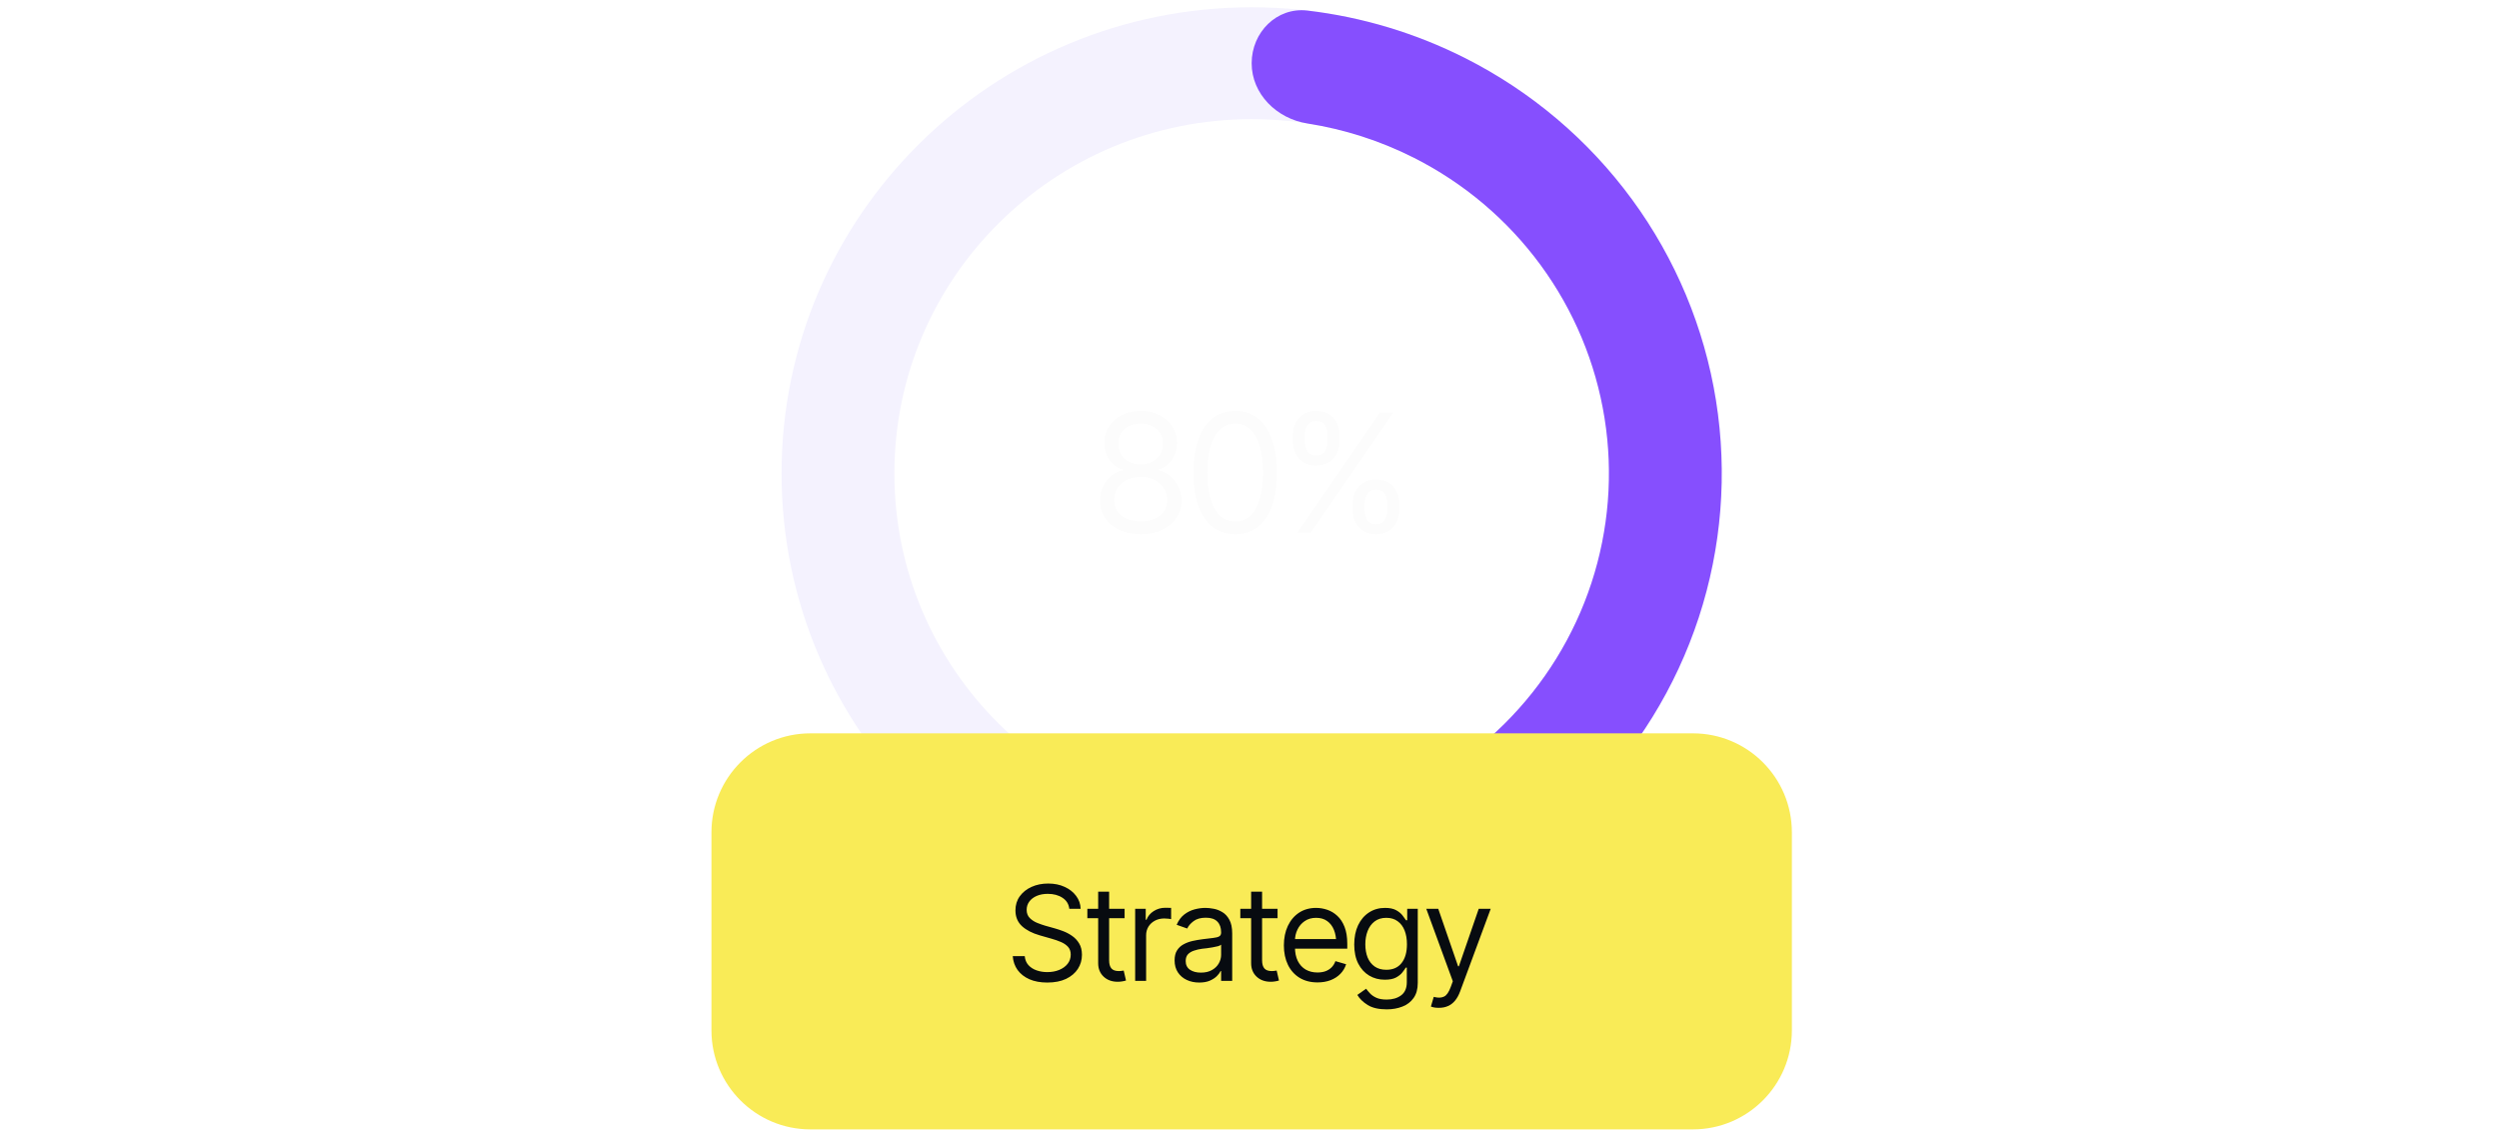
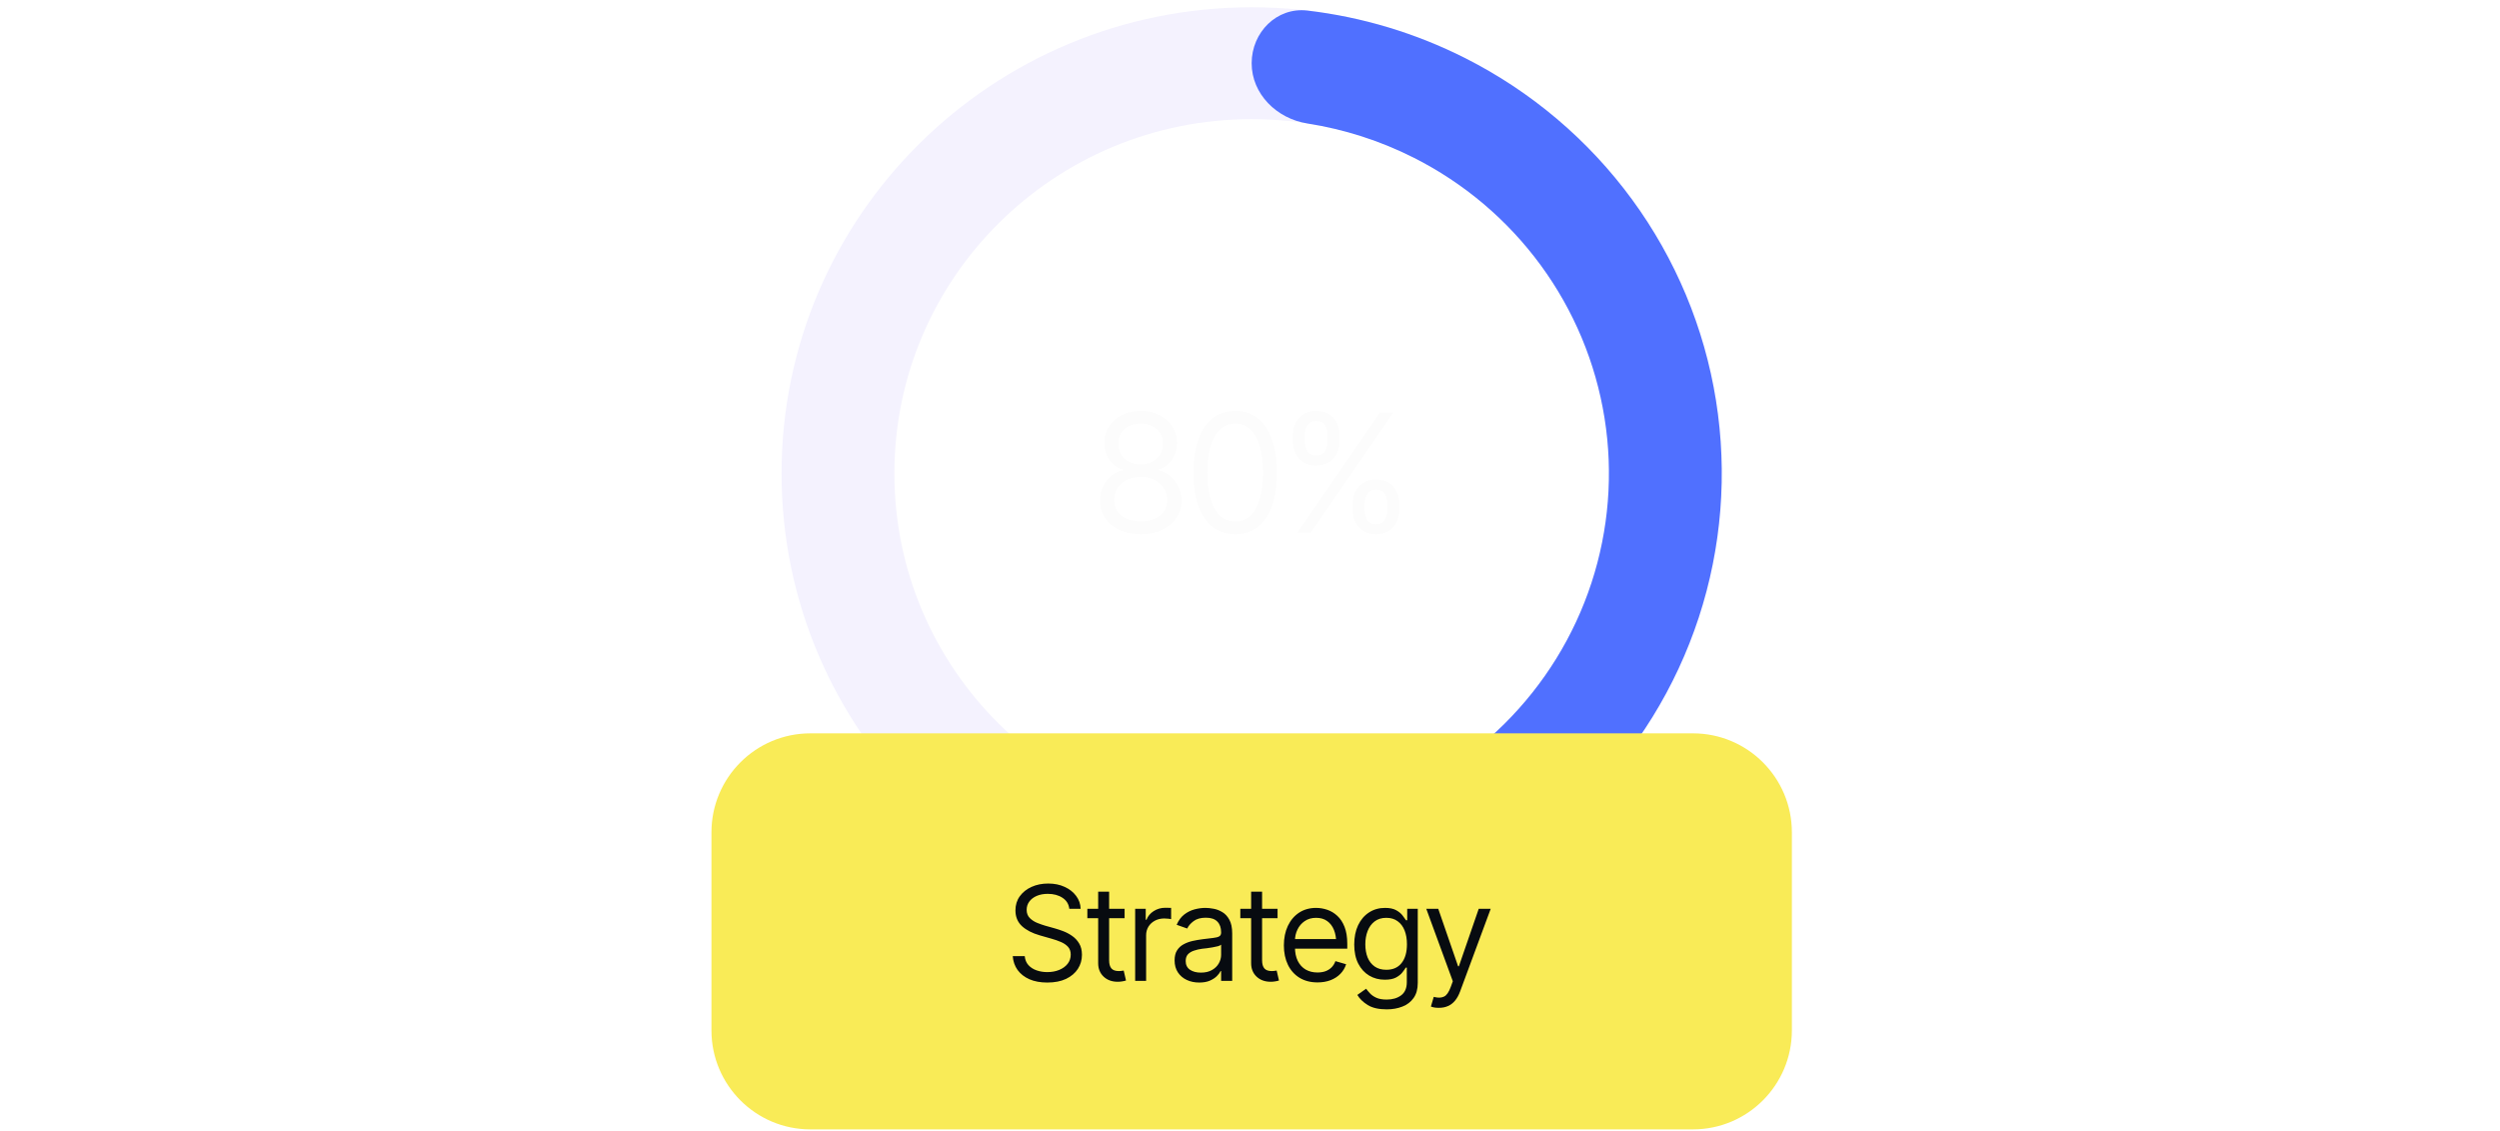
<svg xmlns="http://www.w3.org/2000/svg" width="303" height="137" viewBox="0 0 303 137" fill="none">
  <path d="M138.322 64.748C137.345 64.748 136.486 64.576 135.744 64.231C135.001 63.879 134.422 63.397 134.005 62.785C133.589 62.173 133.38 61.473 133.38 60.685C133.38 60.074 133.501 59.507 133.742 58.986C133.989 58.459 134.324 58.02 134.748 57.668C135.177 57.316 135.659 57.092 136.193 56.994V56.916C135.496 56.734 134.94 56.34 134.523 55.734C134.113 55.129 133.908 54.442 133.908 53.674C133.908 52.932 134.097 52.271 134.474 51.691C134.852 51.105 135.373 50.647 136.037 50.315C136.707 49.976 137.469 49.807 138.322 49.807C139.162 49.807 139.914 49.976 140.578 50.315C141.242 50.647 141.763 51.105 142.14 51.691C142.524 52.271 142.716 52.932 142.716 53.674C142.716 54.442 142.508 55.129 142.091 55.734C141.675 56.34 141.128 56.734 140.451 56.916V56.994C140.972 57.092 141.444 57.316 141.867 57.668C142.296 58.02 142.635 58.459 142.882 58.986C143.136 59.507 143.263 60.074 143.263 60.685C143.263 61.473 143.052 62.173 142.628 62.785C142.212 63.397 141.632 63.879 140.89 64.231C140.148 64.576 139.292 64.748 138.322 64.748ZM138.322 63.185C138.979 63.185 139.546 63.081 140.021 62.873C140.503 62.658 140.874 62.359 141.134 61.975C141.395 61.584 141.525 61.128 141.525 60.607C141.525 60.06 141.385 59.575 141.105 59.152C140.825 58.729 140.444 58.397 139.962 58.156C139.481 57.915 138.934 57.795 138.322 57.795C137.697 57.795 137.14 57.915 136.652 58.156C136.17 58.397 135.789 58.729 135.509 59.152C135.236 59.575 135.099 60.06 135.099 60.607C135.099 61.128 135.229 61.584 135.49 61.975C135.75 62.359 136.121 62.658 136.603 62.873C137.085 63.081 137.658 63.185 138.322 63.185ZM138.322 56.291C138.843 56.291 139.305 56.187 139.708 55.978C140.112 55.77 140.431 55.48 140.666 55.109C140.9 54.732 141.017 54.292 141.017 53.791C141.017 53.296 140.903 52.867 140.675 52.502C140.447 52.137 140.132 51.854 139.728 51.652C139.324 51.45 138.856 51.35 138.322 51.35C137.775 51.35 137.296 51.45 136.886 51.652C136.483 51.854 136.167 52.137 135.939 52.502C135.718 52.867 135.607 53.296 135.607 53.791C135.607 54.292 135.721 54.732 135.949 55.109C136.183 55.48 136.502 55.77 136.906 55.978C137.316 56.187 137.788 56.291 138.322 56.291ZM149.767 64.748C148.699 64.748 147.788 64.455 147.033 63.869C146.277 63.283 145.701 62.437 145.304 61.33C144.907 60.217 144.708 58.869 144.708 57.287C144.708 55.712 144.907 54.367 145.304 53.254C145.708 52.134 146.287 51.281 147.042 50.695C147.798 50.103 148.706 49.807 149.767 49.807C150.828 49.807 151.736 50.103 152.492 50.695C153.247 51.281 153.823 52.134 154.22 53.254C154.624 54.367 154.826 55.712 154.826 57.287C154.826 58.869 154.627 60.217 154.23 61.33C153.833 62.437 153.257 63.283 152.501 63.869C151.753 64.455 150.841 64.748 149.767 64.748ZM149.767 63.205C150.49 63.205 151.102 62.974 151.603 62.512C152.104 62.043 152.485 61.366 152.746 60.48C153.013 59.595 153.146 58.531 153.146 57.287C153.146 56.037 153.013 54.969 152.746 54.084C152.485 53.199 152.104 52.522 151.603 52.053C151.102 51.584 150.49 51.35 149.767 51.35C148.686 51.35 147.853 51.87 147.267 52.912C146.681 53.954 146.388 55.412 146.388 57.287C146.388 58.531 146.518 59.595 146.779 60.48C147.046 61.366 147.43 62.043 147.931 62.512C148.439 62.974 149.051 63.205 149.767 63.205ZM164.005 61.818V61.057C164.005 60.523 164.113 60.035 164.328 59.592C164.549 59.149 164.871 58.794 165.294 58.527C165.718 58.26 166.232 58.127 166.837 58.127C167.456 58.127 167.973 58.26 168.39 58.527C168.807 58.794 169.119 59.149 169.328 59.592C169.542 60.035 169.65 60.523 169.65 61.057V61.818C169.65 62.352 169.542 62.84 169.328 63.283C169.113 63.726 168.797 64.081 168.38 64.348C167.964 64.615 167.449 64.748 166.837 64.748C166.225 64.748 165.708 64.615 165.285 64.348C164.861 64.081 164.542 63.726 164.328 63.283C164.113 62.84 164.005 62.352 164.005 61.818ZM165.451 61.057V61.818C165.451 62.261 165.555 62.658 165.763 63.01C165.972 63.355 166.33 63.531 166.837 63.537C167.339 63.531 167.69 63.355 167.892 63.01C168.1 62.658 168.205 62.261 168.205 61.818V61.057C168.205 60.614 168.104 60.22 167.902 59.875C167.707 59.53 167.352 59.357 166.837 59.357C166.343 59.357 165.988 59.53 165.773 59.875C165.558 60.22 165.451 60.614 165.451 61.057ZM156.759 53.498V52.736C156.759 52.203 156.87 51.714 157.091 51.272C157.313 50.829 157.632 50.474 158.048 50.207C158.472 49.94 158.986 49.807 159.591 49.807C160.21 49.807 160.727 49.94 161.144 50.207C161.567 50.474 161.883 50.829 162.091 51.272C162.306 51.714 162.41 52.203 162.404 52.736V53.498C162.41 54.025 162.303 54.514 162.082 54.963C161.867 55.406 161.551 55.76 161.134 56.027C160.718 56.294 160.203 56.428 159.591 56.428C158.979 56.428 158.462 56.294 158.039 56.027C157.615 55.76 157.296 55.406 157.082 54.963C156.867 54.514 156.759 54.025 156.759 53.498ZM158.205 52.736V53.498C158.205 53.941 158.309 54.338 158.517 54.69C158.725 55.035 159.083 55.204 159.591 55.197C160.093 55.204 160.444 55.035 160.646 54.69C160.854 54.338 160.958 53.941 160.958 53.498V52.736C160.958 52.294 160.858 51.9 160.656 51.555C160.46 51.203 160.106 51.031 159.591 51.037C159.097 51.031 158.742 51.203 158.527 51.555C158.312 51.9 158.205 52.294 158.205 52.736ZM157.306 64.553L167.306 50.002H168.927L158.927 64.553H157.306Z" fill="#FCFCFC" />
  <path d="M208.762 57.381C208.762 88.585 183.242 113.881 151.762 113.881C120.281 113.881 94.762 88.585 94.762 57.381C94.762 26.177 120.281 0.881 151.762 0.881C183.242 0.881 208.762 26.177 208.762 57.381ZM108.442 57.381C108.442 81.096 127.837 100.321 151.762 100.321C175.687 100.321 195.082 81.096 195.082 57.381C195.082 33.666 175.687 14.441 151.762 14.441C127.837 14.441 108.442 33.666 108.442 57.381Z" fill="#F4F2FE" />
-   <path d="M151.762 7.661C151.762 3.916 154.808 0.84 158.526 1.28C165.172 2.067 171.644 4.011 177.639 7.039C185.654 11.087 192.588 16.958 197.876 24.171C203.163 31.384 206.653 39.736 208.06 48.542C209.467 57.349 208.752 66.36 205.972 74.84C203.192 83.32 198.427 91.028 192.067 97.332C185.706 103.637 177.931 108.36 169.376 111.116C160.821 113.871 151.729 114.58 142.845 113.185C136.231 112.147 129.871 109.964 124.05 106.754C120.742 104.93 120.079 100.606 122.312 97.559C124.519 94.548 128.724 93.934 132.055 95.621C136.104 97.671 140.466 99.083 144.985 99.792C151.737 100.852 158.647 100.313 165.148 98.219C171.65 96.125 177.56 92.536 182.394 87.744C187.228 82.952 190.849 77.095 192.961 70.65C195.074 64.205 195.618 57.356 194.548 50.664C193.479 43.971 190.827 37.624 186.808 32.141C182.79 26.659 177.52 22.198 171.429 19.121C167.358 17.065 162.999 15.667 158.515 14.966C154.815 14.387 151.762 11.405 151.762 7.661Z" fill="#864FFE" />
+   <path d="M151.762 7.661C151.762 3.916 154.808 0.84 158.526 1.28C165.172 2.067 171.644 4.011 177.639 7.039C185.654 11.087 192.588 16.958 197.876 24.171C203.163 31.384 206.653 39.736 208.06 48.542C209.467 57.349 208.752 66.36 205.972 74.84C203.192 83.32 198.427 91.028 192.067 97.332C185.706 103.637 177.931 108.36 169.376 111.116C160.821 113.871 151.729 114.58 142.845 113.185C136.231 112.147 129.871 109.964 124.05 106.754C120.742 104.93 120.079 100.606 122.312 97.559C124.519 94.548 128.724 93.934 132.055 95.621C136.104 97.671 140.466 99.083 144.985 99.792C151.737 100.852 158.647 100.313 165.148 98.219C171.65 96.125 177.56 92.536 182.394 87.744C187.228 82.952 190.849 77.095 192.961 70.65C195.074 64.205 195.618 57.356 194.548 50.664C193.479 43.971 190.827 37.624 186.808 32.141C182.79 26.659 177.52 22.198 171.429 19.121C167.358 17.065 162.999 15.667 158.515 14.966C154.815 14.387 151.762 11.405 151.762 7.661Z" fill="#5070ff" />
  <path d="M86.262 100.881C86.262 94.253 91.634 88.881 98.262 88.881H205.262C211.889 88.881 217.262 94.253 217.262 100.881V124.881C217.262 131.508 211.889 136.881 205.262 136.881H98.262C91.634 136.881 86.262 131.508 86.262 124.881V100.881Z" fill="#F9EB57" />
  <path d="M126.98 119.084C126.147 119.084 125.426 118.951 124.816 118.686C124.207 118.415 123.728 118.04 123.379 117.561C123.035 117.076 122.84 116.516 122.793 115.881H124.246C124.288 116.318 124.436 116.68 124.691 116.967C124.952 117.253 125.283 117.467 125.684 117.607C126.085 117.748 126.517 117.818 126.98 117.818C127.517 117.818 127.999 117.73 128.426 117.553C128.858 117.376 129.199 117.128 129.449 116.811C129.699 116.493 129.824 116.12 129.824 115.693C129.824 115.308 129.715 114.995 129.496 114.756C129.277 114.516 128.991 114.321 128.637 114.17C128.288 114.019 127.908 113.886 127.496 113.771L126.074 113.365C125.163 113.105 124.441 112.732 123.91 112.248C123.384 111.758 123.121 111.12 123.121 110.334C123.121 109.683 123.296 109.115 123.645 108.631C123.999 108.141 124.475 107.761 125.074 107.49C125.678 107.219 126.35 107.084 127.09 107.084C127.84 107.084 128.507 107.219 129.09 107.49C129.673 107.756 130.137 108.12 130.48 108.584C130.824 109.042 131.007 109.563 131.027 110.146H129.652C129.585 109.574 129.309 109.128 128.824 108.811C128.345 108.493 127.751 108.334 127.043 108.334C126.533 108.334 126.085 108.417 125.699 108.584C125.314 108.751 125.014 108.98 124.801 109.271C124.587 109.563 124.48 109.896 124.48 110.271C124.48 110.683 124.608 111.016 124.863 111.271C125.118 111.521 125.421 111.717 125.77 111.857C126.124 111.998 126.444 112.11 126.73 112.193L127.902 112.521C128.204 112.605 128.54 112.717 128.91 112.857C129.285 112.998 129.645 113.188 129.988 113.428C130.337 113.667 130.624 113.975 130.848 114.35C131.072 114.719 131.184 115.178 131.184 115.725C131.184 116.35 131.02 116.917 130.691 117.428C130.363 117.933 129.887 118.337 129.262 118.639C128.637 118.936 127.876 119.084 126.98 119.084ZM136.355 110.146V111.287H131.84V110.146H136.355ZM133.152 108.068H134.48V116.381C134.48 116.834 134.574 117.167 134.762 117.381C134.949 117.589 135.246 117.693 135.652 117.693C135.741 117.693 135.832 117.688 135.926 117.678C136.025 117.667 136.132 117.652 136.246 117.631L136.527 118.834C136.402 118.881 136.249 118.917 136.066 118.943C135.889 118.975 135.71 118.99 135.527 118.99C134.824 118.99 134.251 118.782 133.809 118.365C133.371 117.949 133.152 117.407 133.152 116.74V108.068ZM137.637 118.881V110.146H138.918V111.475H139.012C139.173 111.042 139.462 110.693 139.879 110.428C140.301 110.157 140.772 110.021 141.293 110.021C141.392 110.021 141.514 110.024 141.66 110.029C141.806 110.029 141.918 110.032 141.996 110.037V111.396C141.949 111.386 141.845 111.37 141.684 111.35C141.522 111.329 141.35 111.318 141.168 111.318C140.746 111.318 140.368 111.407 140.035 111.584C139.702 111.761 139.439 112.003 139.246 112.311C139.059 112.618 138.965 112.969 138.965 113.365V118.881H137.637ZM145.402 119.084C144.85 119.084 144.348 118.98 143.895 118.771C143.441 118.558 143.082 118.251 142.816 117.85C142.551 117.449 142.418 116.964 142.418 116.396C142.418 115.896 142.517 115.493 142.715 115.186C142.913 114.873 143.176 114.628 143.504 114.451C143.837 114.269 144.202 114.133 144.598 114.045C144.999 113.956 145.402 113.886 145.809 113.834C146.34 113.766 146.77 113.714 147.098 113.678C147.431 113.641 147.673 113.579 147.824 113.49C147.98 113.402 148.059 113.251 148.059 113.037V112.99C148.059 112.433 147.905 112.001 147.598 111.693C147.296 111.381 146.835 111.225 146.215 111.225C145.579 111.225 145.079 111.365 144.715 111.646C144.35 111.923 144.095 112.219 143.949 112.537L142.668 112.084C142.897 111.553 143.202 111.139 143.582 110.842C143.967 110.545 144.384 110.337 144.832 110.217C145.285 110.097 145.73 110.037 146.168 110.037C146.449 110.037 146.772 110.071 147.137 110.139C147.501 110.201 147.855 110.337 148.199 110.545C148.548 110.748 148.835 111.058 149.059 111.475C149.288 111.886 149.402 112.438 149.402 113.131V118.881H148.059V117.693H147.996C147.908 117.881 147.757 118.084 147.543 118.303C147.329 118.516 147.046 118.701 146.691 118.857C146.342 119.008 145.913 119.084 145.402 119.084ZM145.605 117.881C146.137 117.881 146.585 117.777 146.949 117.568C147.314 117.36 147.59 117.092 147.777 116.764C147.965 116.43 148.059 116.084 148.059 115.725V114.49C148.001 114.558 147.876 114.62 147.684 114.678C147.496 114.73 147.277 114.777 147.027 114.818C146.783 114.86 146.543 114.896 146.309 114.928C146.074 114.954 145.887 114.975 145.746 114.99C145.397 115.037 145.072 115.113 144.77 115.217C144.467 115.316 144.223 115.464 144.035 115.662C143.853 115.86 143.762 116.131 143.762 116.475C143.762 116.938 143.934 117.29 144.277 117.529C144.626 117.764 145.069 117.881 145.605 117.881ZM154.902 110.146V111.287H150.387V110.146H154.902ZM151.699 108.068H153.027V116.381C153.027 116.834 153.121 117.167 153.309 117.381C153.496 117.589 153.793 117.693 154.199 117.693C154.288 117.693 154.379 117.688 154.473 117.678C154.572 117.667 154.678 117.652 154.793 117.631L155.074 118.834C154.949 118.881 154.796 118.917 154.613 118.943C154.436 118.975 154.257 118.99 154.074 118.99C153.371 118.99 152.798 118.782 152.355 118.365C151.918 117.949 151.699 117.407 151.699 116.74V108.068ZM159.746 119.068C158.908 119.068 158.181 118.881 157.566 118.506C156.957 118.131 156.488 117.607 156.16 116.936C155.832 116.258 155.668 115.475 155.668 114.584C155.668 113.688 155.829 112.899 156.152 112.217C156.475 111.535 156.928 111.001 157.512 110.615C158.1 110.23 158.788 110.037 159.574 110.037C160.027 110.037 160.478 110.113 160.926 110.264C161.374 110.415 161.78 110.66 162.145 110.998C162.514 111.337 162.809 111.785 163.027 112.342C163.246 112.899 163.355 113.584 163.355 114.396V114.975H156.621V113.818H162.629L162.012 114.256C162.012 113.673 161.921 113.154 161.738 112.701C161.556 112.248 161.283 111.891 160.918 111.631C160.559 111.37 160.111 111.24 159.574 111.24C159.038 111.24 158.577 111.373 158.191 111.639C157.811 111.899 157.52 112.24 157.316 112.662C157.113 113.084 157.012 113.537 157.012 114.021V114.787C157.012 115.449 157.126 116.008 157.355 116.467C157.585 116.925 157.905 117.274 158.316 117.514C158.728 117.748 159.204 117.865 159.746 117.865C160.095 117.865 160.413 117.816 160.699 117.717C160.986 117.613 161.233 117.459 161.441 117.256C161.65 117.048 161.809 116.792 161.918 116.49L163.215 116.865C163.079 117.303 162.85 117.688 162.527 118.021C162.21 118.35 161.814 118.607 161.34 118.795C160.866 118.977 160.335 119.068 159.746 119.068ZM168.137 122.334C167.163 122.334 166.392 122.157 165.824 121.803C165.262 121.449 164.845 121.042 164.574 120.584L165.637 119.834C165.757 119.995 165.91 120.178 166.098 120.381C166.285 120.589 166.54 120.769 166.863 120.92C167.186 121.071 167.611 121.146 168.137 121.146C168.84 121.146 169.421 120.977 169.879 120.639C170.342 120.3 170.574 119.766 170.574 119.037V117.271H170.449C170.355 117.428 170.217 117.623 170.035 117.857C169.858 118.087 169.6 118.292 169.262 118.475C168.928 118.652 168.475 118.74 167.902 118.74C167.199 118.74 166.569 118.574 166.012 118.24C165.454 117.907 165.012 117.423 164.684 116.787C164.361 116.152 164.199 115.381 164.199 114.475C164.199 113.579 164.355 112.8 164.668 112.139C164.986 111.472 165.426 110.956 165.988 110.592C166.551 110.222 167.199 110.037 167.934 110.037C168.501 110.037 168.952 110.131 169.285 110.318C169.624 110.506 169.882 110.719 170.059 110.959C170.241 111.193 170.382 111.386 170.48 111.537H170.621V110.146H171.902V119.131C171.902 119.881 171.733 120.49 171.395 120.959C171.061 121.433 170.608 121.779 170.035 121.998C169.467 122.222 168.835 122.334 168.137 122.334ZM168.09 117.537C168.897 117.537 169.514 117.264 169.941 116.717C170.374 116.17 170.59 115.412 170.59 114.443C170.59 113.813 170.496 113.258 170.309 112.779C170.121 112.3 169.84 111.925 169.465 111.654C169.095 111.378 168.637 111.24 168.09 111.24C167.522 111.24 167.048 111.386 166.668 111.678C166.293 111.964 166.012 112.35 165.824 112.834C165.637 113.318 165.543 113.855 165.543 114.443C165.543 115.048 165.637 115.584 165.824 116.053C166.017 116.516 166.303 116.881 166.684 117.146C167.064 117.407 167.533 117.537 168.09 117.537ZM174.48 122.146C174.251 122.152 174.048 122.136 173.871 122.1C173.694 122.063 173.569 122.027 173.496 121.99L173.84 120.818L173.973 120.85C174.421 120.954 174.796 120.93 175.098 120.779C175.405 120.633 175.673 120.245 175.902 119.615L176.152 118.928L172.934 110.146H174.387L176.793 117.115H176.887L179.293 110.146H180.746L177.043 120.146C176.876 120.6 176.671 120.975 176.426 121.271C176.181 121.568 175.897 121.787 175.574 121.928C175.251 122.074 174.887 122.146 174.48 122.146Z" fill="#070B10" />
</svg>
